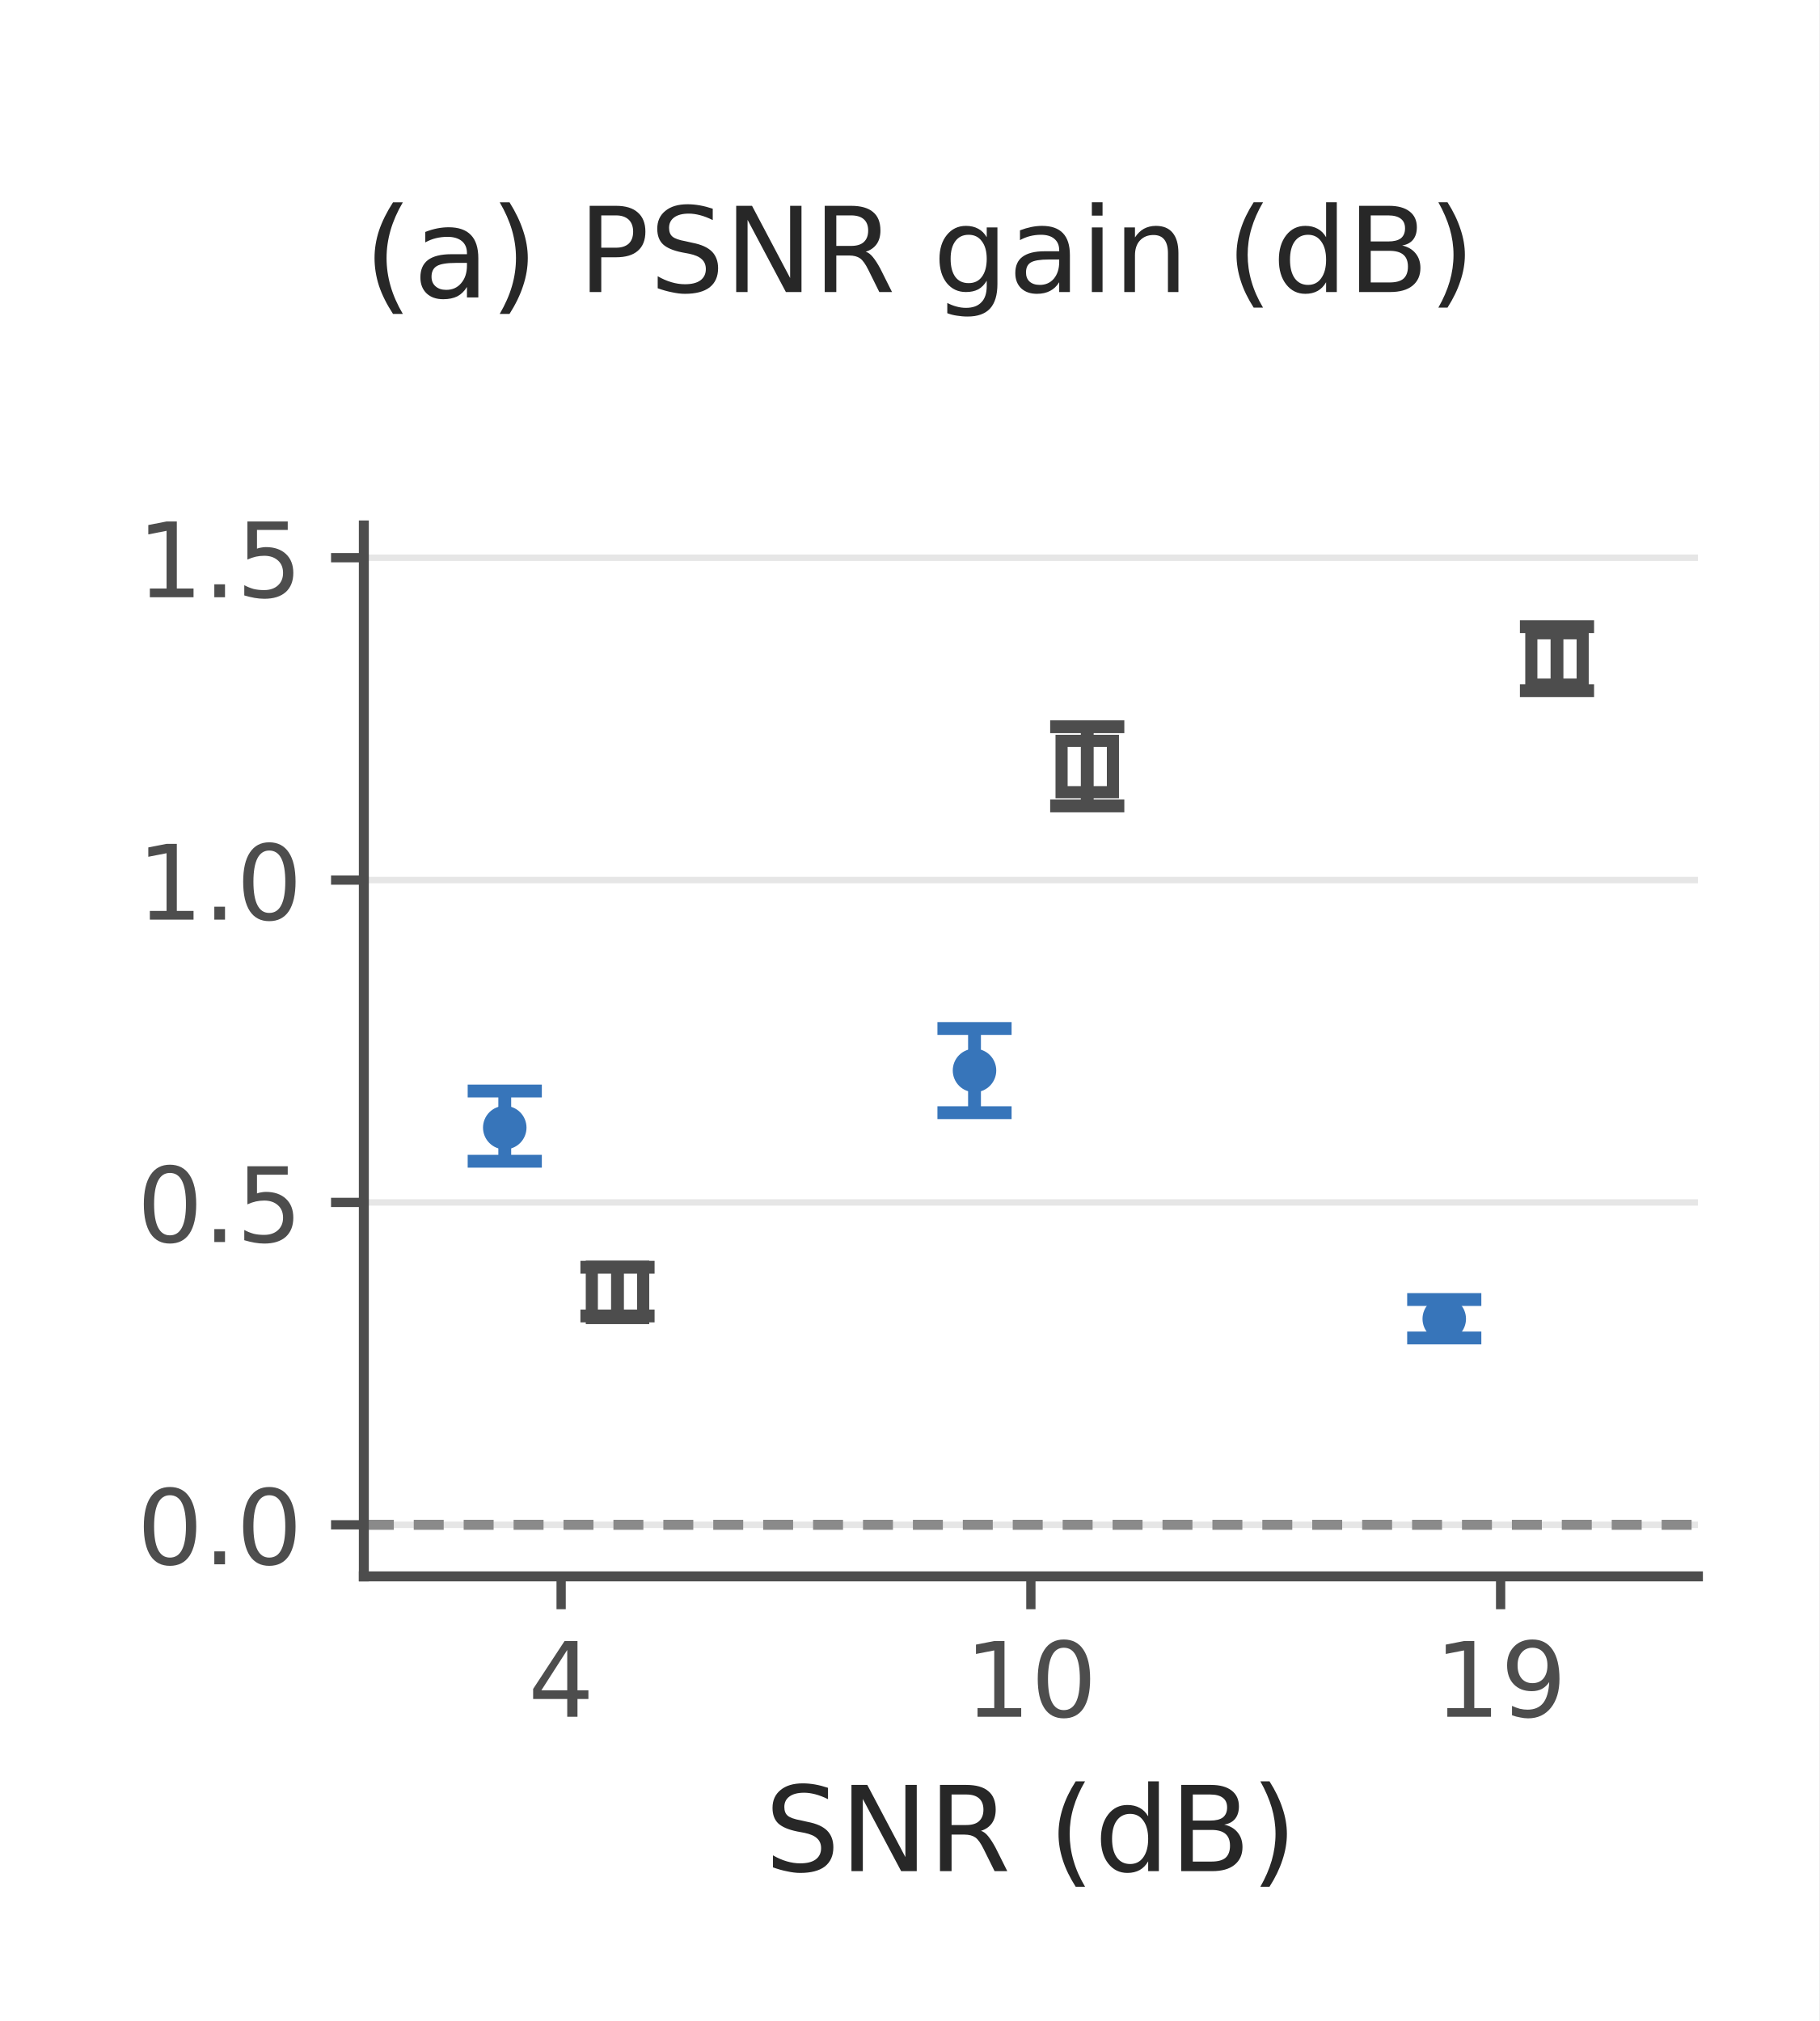
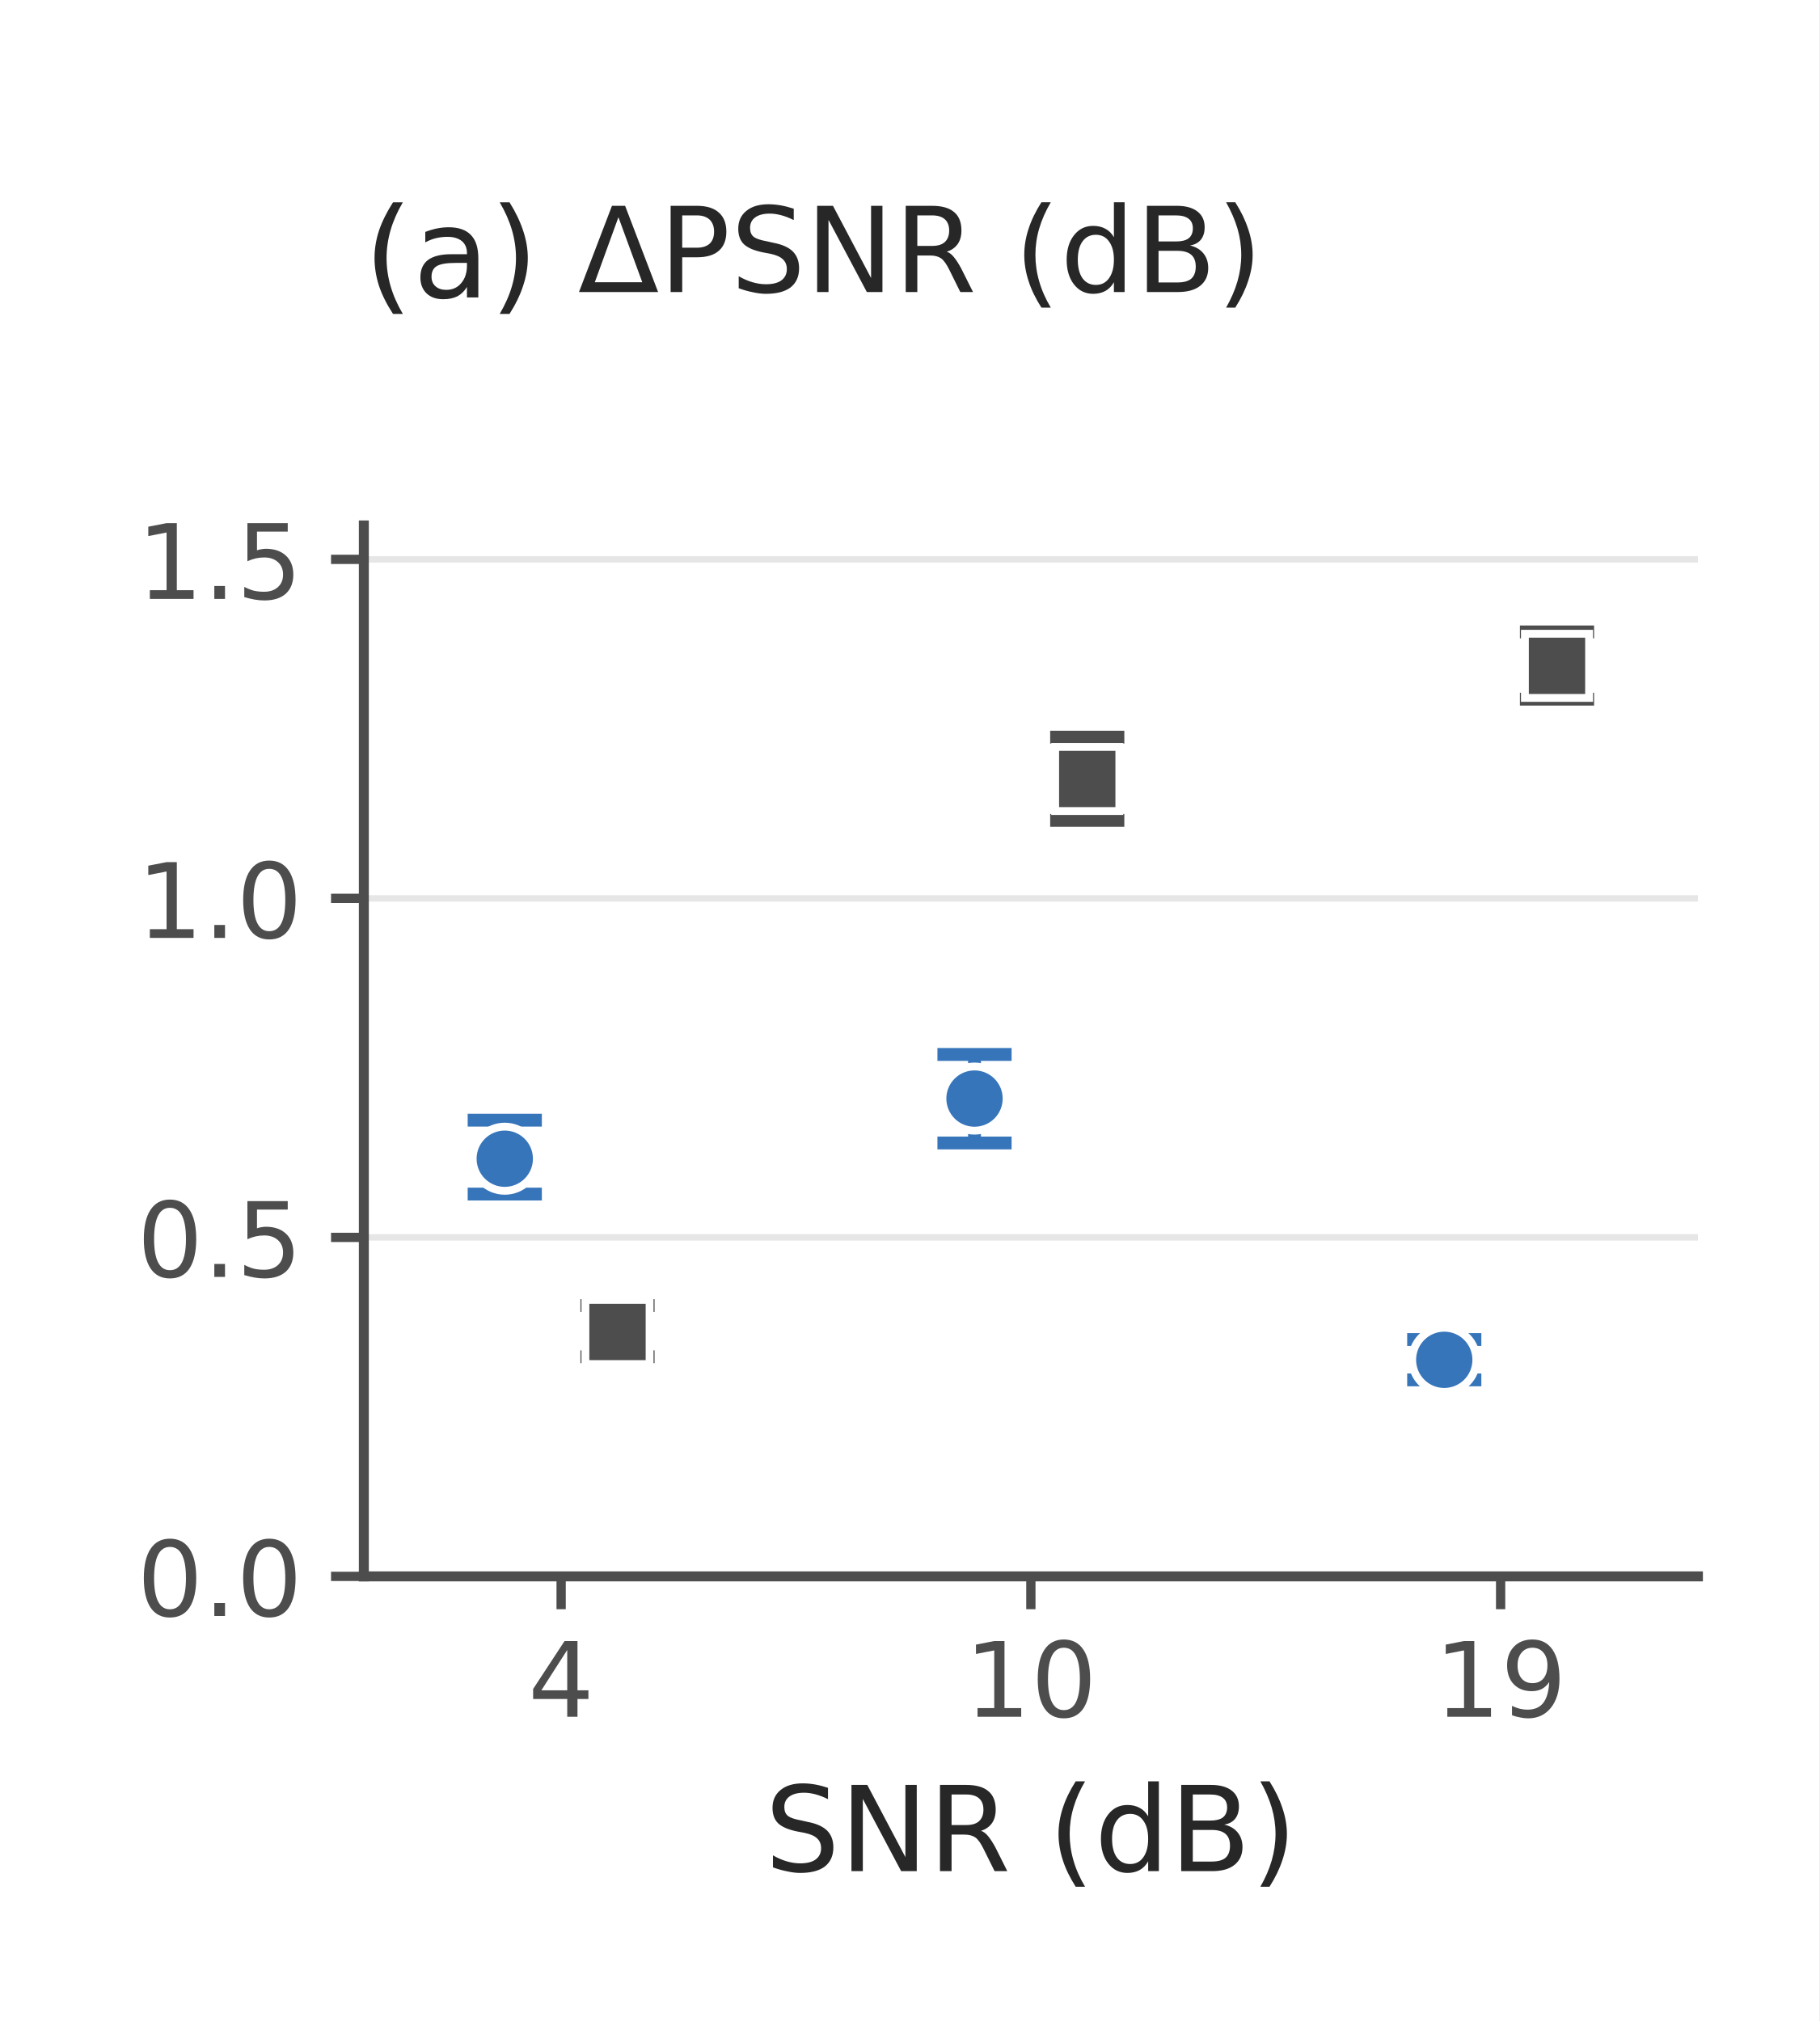
<svg xmlns="http://www.w3.org/2000/svg" xmlns:xlink="http://www.w3.org/1999/xlink" width="127.559pt" height="141.732pt" viewBox="0 0 127.559 141.732" version="1.1">
  <defs>
    <style type="text/css">*{stroke-linejoin: round; stroke-linecap: butt}</style>
  </defs>
  <g id="figure_1">
    <g id="patch_1">
      <path d="M 0 141.732 L 127.559 141.732 L 127.559 0 L 0 0 z " style="fill: #ffffff" />
    </g>
    <g id="axes_1">
      <g id="patch_2">
        <path d="M 25.512 110.551 L 119.055 110.551 L 119.055 36.85 L 25.512 36.85 z " style="fill: #ffffff" />
      </g>
      <g id="matplotlib.axis_1">
        <g id="xtick_1">
          <g id="line2d_1">
            <defs>
              <path id="md1e9a7f883" d="M 0 0 L 0 2.3 " style="stroke: #4d4d4d; stroke-width: 0.65" />
            </defs>
            <g>
              <use xlink:href="#md1e9a7f883" x="39.346" y="110.551" style="fill: #4d4d4d; stroke: #4d4d4d; stroke-width: 0.65" />
            </g>
          </g>
          <g id="text_1">
            <text style="font-size: 7.3px; font-family: 'DejaVu Sans'; text-anchor: middle; fill: #4d4d4d" x="39.346" y="120.398" transform="rotate(-0 39.34568 120.398)">4</text>
          </g>
        </g>
        <g id="xtick_2">
          <g id="line2d_2">
            <g>
              <use xlink:href="#md1e9a7f883" x="72.283" y="110.551" style="fill: #4d4d4d; stroke: #4d4d4d; stroke-width: 0.65" />
            </g>
          </g>
          <g id="text_2">
            <text style="font-size: 7.3px; font-family: 'DejaVu Sans'; text-anchor: middle; fill: #4d4d4d" x="72.283" y="120.398" transform="rotate(-0 72.28347 120.398)">10</text>
          </g>
        </g>
        <g id="xtick_3">
          <g id="line2d_3">
            <g>
              <use xlink:href="#md1e9a7f883" x="105.221" y="110.551" style="fill: #4d4d4d; stroke: #4d4d4d; stroke-width: 0.65" />
            </g>
          </g>
          <g id="text_3">
            <text style="font-size: 7.3px; font-family: 'DejaVu Sans'; text-anchor: middle; fill: #4d4d4d" x="105.221" y="120.398" transform="rotate(-0 105.2212 120.398)">19</text>
          </g>
        </g>
        <g id="text_4">
          <text style="font-size: 8.3px; font-family: 'DejaVu Sans'; text-anchor: middle; fill: #272727" x="72.283" y="131.223" transform="rotate(-0 72.28347 131.2229)">SNR (dB)</text>
        </g>
      </g>
      <g id="matplotlib.axis_2">
        <g id="ytick_1">
          <g id="line2d_4">
-             <path d="M 25.512 106.934 L 119.055 106.934 " clip-path="url(#p54e14f4648)" style="fill: none; stroke: #e6e6e6; stroke-width: 0.45; stroke-linecap: square" />
+             <path d="M 25.512 110.551 L 119.055 110.551 " clip-path="url(#p54e14f4648)" style="fill: none; stroke: #e6e6e6; stroke-width: 0.45; stroke-linecap: square" />
          </g>
          <g id="line2d_5">
            <defs>
              <path id="m43c8e24bb4" d="M 0 0 L -2.3 0 " style="stroke: #4d4d4d; stroke-width: 0.65" />
            </defs>
            <g>
-               <use xlink:href="#m43c8e24bb4" x="25.512" y="106.934" style="fill: #4d4d4d; stroke: #4d4d4d; stroke-width: 0.65" />
+               <use xlink:href="#m43c8e24bb4" x="25.512" y="110.551" style="fill: #4d4d4d; stroke: #4d4d4d; stroke-width: 0.65" />
            </g>
          </g>
          <g id="text_5">
-             <text style="font-size: 7.3px; font-family: 'DejaVu Sans'; text-anchor: end; fill: #4d4d4d" x="21.212" y="109.707" transform="rotate(-0 21.21181 109.7074)">0.0</text>
+             <text style="font-size: 7.3px; font-family: 'DejaVu Sans'; text-anchor: end; fill: #4d4d4d" x="21.212" y="113.325" transform="rotate(-0 21.21181 113.3246)">0.0</text>
          </g>
        </g>
        <g id="ytick_2">
          <g id="line2d_6">
-             <path d="M 25.512 84.326 L 119.055 84.326 " clip-path="url(#p54e14f4648)" style="fill: none; stroke: #e6e6e6; stroke-width: 0.45; stroke-linecap: square" />
+             <path d="M 25.512 86.777 L 119.055 86.777 " clip-path="url(#p54e14f4648)" style="fill: none; stroke: #e6e6e6; stroke-width: 0.45; stroke-linecap: square" />
          </g>
          <g id="line2d_7">
            <g>
-               <use xlink:href="#m43c8e24bb4" x="25.512" y="84.326" style="fill: #4d4d4d; stroke: #4d4d4d; stroke-width: 0.65" />
+               <use xlink:href="#m43c8e24bb4" x="25.512" y="86.777" style="fill: #4d4d4d; stroke: #4d4d4d; stroke-width: 0.65" />
            </g>
          </g>
          <g id="text_6">
-             <text style="font-size: 7.3px; font-family: 'DejaVu Sans'; text-anchor: end; fill: #4d4d4d" x="21.212" y="87.1" transform="rotate(-0 21.21181 87.09979)">0.5</text>
+             <text style="font-size: 7.3px; font-family: 'DejaVu Sans'; text-anchor: end; fill: #4d4d4d" x="21.212" y="89.55" transform="rotate(-0 21.21181 89.55016)">0.5</text>
          </g>
        </g>
        <g id="ytick_3">
          <g id="line2d_8">
-             <path d="M 25.512 61.719 L 119.055 61.719 " clip-path="url(#p54e14f4648)" style="fill: none; stroke: #e6e6e6; stroke-width: 0.45; stroke-linecap: square" />
+             <path d="M 25.512 63.002 L 119.055 63.002 " clip-path="url(#p54e14f4648)" style="fill: none; stroke: #e6e6e6; stroke-width: 0.45; stroke-linecap: square" />
          </g>
          <g id="line2d_9">
            <g>
-               <use xlink:href="#m43c8e24bb4" x="25.512" y="61.719" style="fill: #4d4d4d; stroke: #4d4d4d; stroke-width: 0.65" />
+               <use xlink:href="#m43c8e24bb4" x="25.512" y="63.002" style="fill: #4d4d4d; stroke: #4d4d4d; stroke-width: 0.65" />
            </g>
          </g>
          <g id="text_7">
-             <text style="font-size: 7.3px; font-family: 'DejaVu Sans'; text-anchor: end; fill: #4d4d4d" x="21.212" y="64.492" transform="rotate(-0 21.21181 64.49219)">1.0</text>
+             <text style="font-size: 7.3px; font-family: 'DejaVu Sans'; text-anchor: end; fill: #4d4d4d" x="21.212" y="65.776" transform="rotate(-0 21.21181 65.77572)">1.0</text>
          </g>
        </g>
        <g id="ytick_4">
          <g id="line2d_10">
-             <path d="M 25.512 39.111 L 119.055 39.111 " clip-path="url(#p54e14f4648)" style="fill: none; stroke: #e6e6e6; stroke-width: 0.45; stroke-linecap: square" />
+             <path d="M 25.512 39.228 L 119.055 39.228 " clip-path="url(#p54e14f4648)" style="fill: none; stroke: #e6e6e6; stroke-width: 0.45; stroke-linecap: square" />
          </g>
          <g id="line2d_11">
            <g>
-               <use xlink:href="#m43c8e24bb4" x="25.512" y="39.111" style="fill: #4d4d4d; stroke: #4d4d4d; stroke-width: 0.65" />
+               <use xlink:href="#m43c8e24bb4" x="25.512" y="39.228" style="fill: #4d4d4d; stroke: #4d4d4d; stroke-width: 0.65" />
            </g>
          </g>
          <g id="text_8">
-             <text style="font-size: 7.3px; font-family: 'DejaVu Sans'; text-anchor: end; fill: #4d4d4d" x="21.212" y="41.885" transform="rotate(-0 21.21181 41.88458)">1.5</text>
+             <text style="font-size: 7.3px; font-family: 'DejaVu Sans'; text-anchor: end; fill: #4d4d4d" x="21.212" y="42.001" transform="rotate(-0 21.21181 42.00127)">1.5</text>
          </g>
        </g>
-       </g>
-       <g id="line2d_12">
-         <path d="M 25.512 106.934 L 119.055 106.934 " clip-path="url(#p54e14f4648)" style="fill: none; stroke-dasharray: 2.1,1.4; stroke-dashoffset: 0; stroke: #8a8a8a; stroke-width: 0.7" />
      </g>
      <g id="patch_3">
        <path d="M 25.512 110.551 L 25.512 36.85 " style="fill: none; stroke: #4d4d4d; stroke-width: 0.7; stroke-linejoin: miter; stroke-linecap: square" />
      </g>
      <g id="patch_4">
        <path d="M 25.512 110.551 L 119.055 110.551 " style="fill: none; stroke: #4d4d4d; stroke-width: 0.7; stroke-linejoin: miter; stroke-linecap: square" />
      </g>
-       <g id="line2d_13">
-         <defs>
-           <path id="m14bf0b264e" d="M 0 1.8 C 0.477 1.8 0.935 1.61 1.273 1.273 C 1.61 0.935 1.8 0.477 1.8 0 C 1.8 -0.477 1.61 -0.935 1.273 -1.273 C 0.935 -1.61 0.477 -1.8 0 -1.8 C -0.477 -1.8 -0.935 -1.61 -1.273 -1.273 C -1.61 -0.935 -1.8 -0.477 -1.8 0 C -1.8 0.477 -1.61 0.935 -1.273 1.273 C -0.935 1.61 -0.477 1.8 0 1.8 z " style="stroke: #ffffff; stroke-width: 0.55" />
-         </defs>
-         <g clip-path="url(#p54e14f4648)">
-           <use xlink:href="#m14bf0b264e" x="35.393" y="79.08" style="fill: #3775ba; stroke: #ffffff; stroke-width: 0.55" />
-           <use xlink:href="#m14bf0b264e" x="68.331" y="75.071" style="fill: #3775ba; stroke: #ffffff; stroke-width: 0.55" />
-           <use xlink:href="#m14bf0b264e" x="101.269" y="92.491" style="fill: #3775ba; stroke: #ffffff; stroke-width: 0.55" />
-         </g>
+       <g id="LineCollection_1">
+         <path d="M 35.393 83.739 L 35.393 78.559 " clip-path="url(#p54e14f4648)" style="fill: none; stroke: #3775ba; stroke-width: 0.9" />
+         <path d="M 68.331 80.157 L 68.331 73.948 " clip-path="url(#p54e14f4648)" style="fill: none; stroke: #3775ba; stroke-width: 0.9" />
+         <path d="M 101.269 96.772 L 101.269 93.939 " clip-path="url(#p54e14f4648)" style="fill: none; stroke: #3775ba; stroke-width: 0.9" />
      </g>
-       <g id="line2d_14">
-         <defs>
-           <path id="mf846f3ef9d" d="M -1.8 1.8 L 1.8 1.8 L 1.8 -1.8 L -1.8 -1.8 z " style="stroke: #4d4d4d; stroke-width: 0.85; stroke-linejoin: miter" />
-         </defs>
-         <g clip-path="url(#p54e14f4648)">
-           <use xlink:href="#mf846f3ef9d" x="43.298" y="90.635" style="fill: #ffffff; stroke: #4d4d4d; stroke-width: 0.85; stroke-linejoin: miter" />
-           <use xlink:href="#mf846f3ef9d" x="76.236" y="53.755" style="fill: #ffffff; stroke: #4d4d4d; stroke-width: 0.85; stroke-linejoin: miter" />
-           <use xlink:href="#mf846f3ef9d" x="109.174" y="46.211" style="fill: #ffffff; stroke: #4d4d4d; stroke-width: 0.85; stroke-linejoin: miter" />
-         </g>
-       </g>
-       <g id="LineCollection_1">
-         <path d="M 35.393 81.438 L 35.393 76.512 " clip-path="url(#p54e14f4648)" style="fill: none; stroke: #3775ba; stroke-width: 0.9" />
-         <path d="M 68.331 78.032 L 68.331 72.127 " clip-path="url(#p54e14f4648)" style="fill: none; stroke: #3775ba; stroke-width: 0.9" />
-         <path d="M 101.269 93.831 L 101.269 91.137 " clip-path="url(#p54e14f4648)" style="fill: none; stroke: #3775ba; stroke-width: 0.9" />
-       </g>
-       <g id="line2d_15">
+       <g id="line2d_12">
        <defs>
          <path id="m596b3ba43d" d="M 2.6 0 L -2.6 -0 " style="stroke: #3775ba; stroke-width: 0.9" />
        </defs>
        <g clip-path="url(#p54e14f4648)">
-           <use xlink:href="#m596b3ba43d" x="35.393" y="81.438" style="fill: #1f77b4; stroke: #3775ba; stroke-width: 0.9" />
-           <use xlink:href="#m596b3ba43d" x="68.331" y="78.032" style="fill: #1f77b4; stroke: #3775ba; stroke-width: 0.9" />
-           <use xlink:href="#m596b3ba43d" x="101.269" y="93.831" style="fill: #1f77b4; stroke: #3775ba; stroke-width: 0.9" />
+           <use xlink:href="#m596b3ba43d" x="35.393" y="83.739" style="fill: #1f77b4; stroke: #3775ba; stroke-width: 0.9" />
+           <use xlink:href="#m596b3ba43d" x="68.331" y="80.157" style="fill: #1f77b4; stroke: #3775ba; stroke-width: 0.9" />
+           <use xlink:href="#m596b3ba43d" x="101.269" y="96.772" style="fill: #1f77b4; stroke: #3775ba; stroke-width: 0.9" />
        </g>
      </g>
-       <g id="line2d_16">
+       <g id="line2d_13">
        <g clip-path="url(#p54e14f4648)">
-           <use xlink:href="#m596b3ba43d" x="35.393" y="76.512" style="fill: #1f77b4; stroke: #3775ba; stroke-width: 0.9" />
-           <use xlink:href="#m596b3ba43d" x="68.331" y="72.127" style="fill: #1f77b4; stroke: #3775ba; stroke-width: 0.9" />
-           <use xlink:href="#m596b3ba43d" x="101.269" y="91.137" style="fill: #1f77b4; stroke: #3775ba; stroke-width: 0.9" />
+           <use xlink:href="#m596b3ba43d" x="35.393" y="78.559" style="fill: #1f77b4; stroke: #3775ba; stroke-width: 0.9" />
+           <use xlink:href="#m596b3ba43d" x="68.331" y="73.948" style="fill: #1f77b4; stroke: #3775ba; stroke-width: 0.9" />
+           <use xlink:href="#m596b3ba43d" x="101.269" y="93.939" style="fill: #1f77b4; stroke: #3775ba; stroke-width: 0.9" />
        </g>
      </g>
      <g id="LineCollection_2">
-         <path d="M 43.298 92.287 L 43.298 88.873 " clip-path="url(#p54e14f4648)" style="fill: none; stroke: #4d4d4d; stroke-width: 0.9" />
-         <path d="M 76.236 56.517 L 76.236 50.966 " clip-path="url(#p54e14f4648)" style="fill: none; stroke: #4d4d4d; stroke-width: 0.9" />
-         <path d="M 109.174 48.435 L 109.174 43.949 " clip-path="url(#p54e14f4648)" style="fill: none; stroke: #4d4d4d; stroke-width: 0.9" />
+         <path d="M 43.298 95.149 L 43.298 91.558 " clip-path="url(#p54e14f4648)" style="fill: none; stroke: #4d4d4d; stroke-width: 0.9" />
+         <path d="M 76.236 57.532 L 76.236 51.695 " clip-path="url(#p54e14f4648)" style="fill: none; stroke: #4d4d4d; stroke-width: 0.9" />
+         <path d="M 109.174 49.033 L 109.174 44.316 " clip-path="url(#p54e14f4648)" style="fill: none; stroke: #4d4d4d; stroke-width: 0.9" />
      </g>
-       <g id="line2d_17">
+       <g id="line2d_14">
        <defs>
          <path id="m37f446c402" d="M 2.6 0 L -2.6 -0 " style="stroke: #4d4d4d; stroke-width: 0.9" />
        </defs>
        <g clip-path="url(#p54e14f4648)">
-           <use xlink:href="#m37f446c402" x="43.298" y="92.287" style="fill: #1f77b4; stroke: #4d4d4d; stroke-width: 0.9" />
-           <use xlink:href="#m37f446c402" x="76.236" y="56.517" style="fill: #1f77b4; stroke: #4d4d4d; stroke-width: 0.9" />
-           <use xlink:href="#m37f446c402" x="109.174" y="48.435" style="fill: #1f77b4; stroke: #4d4d4d; stroke-width: 0.9" />
+           <use xlink:href="#m37f446c402" x="43.298" y="95.149" style="fill: #1f77b4; stroke: #4d4d4d; stroke-width: 0.9" />
+           <use xlink:href="#m37f446c402" x="76.236" y="57.532" style="fill: #1f77b4; stroke: #4d4d4d; stroke-width: 0.9" />
+           <use xlink:href="#m37f446c402" x="109.174" y="49.033" style="fill: #1f77b4; stroke: #4d4d4d; stroke-width: 0.9" />
        </g>
      </g>
-       <g id="line2d_18">
+       <g id="line2d_15">
        <g clip-path="url(#p54e14f4648)">
-           <use xlink:href="#m37f446c402" x="43.298" y="88.873" style="fill: #1f77b4; stroke: #4d4d4d; stroke-width: 0.9" />
-           <use xlink:href="#m37f446c402" x="76.236" y="50.966" style="fill: #1f77b4; stroke: #4d4d4d; stroke-width: 0.9" />
-           <use xlink:href="#m37f446c402" x="109.174" y="43.949" style="fill: #1f77b4; stroke: #4d4d4d; stroke-width: 0.9" />
+           <use xlink:href="#m37f446c402" x="43.298" y="91.558" style="fill: #1f77b4; stroke: #4d4d4d; stroke-width: 0.9" />
+           <use xlink:href="#m37f446c402" x="76.236" y="51.695" style="fill: #1f77b4; stroke: #4d4d4d; stroke-width: 0.9" />
+           <use xlink:href="#m37f446c402" x="109.174" y="44.316" style="fill: #1f77b4; stroke: #4d4d4d; stroke-width: 0.9" />
+         </g>
+       </g>
+       <g id="line2d_16">
+         <defs>
+           <path id="m33fe1cafd8" d="M 0 2.25 C 0.597 2.25 1.169 2.013 1.591 1.591 C 2.013 1.169 2.25 0.597 2.25 0 C 2.25 -0.597 2.013 -1.169 1.591 -1.591 C 1.169 -2.013 0.597 -2.25 0 -2.25 C -0.597 -2.25 -1.169 -2.013 -1.591 -1.591 C -2.013 -1.169 -2.25 -0.597 -2.25 0 C -2.25 0.597 -2.013 1.169 -1.591 1.591 C -1.169 2.013 -0.597 2.25 0 2.25 z " style="stroke: #ffffff; stroke-width: 0.55" />
+         </defs>
+         <g clip-path="url(#p54e14f4648)">
+           <use xlink:href="#m33fe1cafd8" x="35.393" y="81.26" style="fill: #3775ba; stroke: #ffffff; stroke-width: 0.55" />
+           <use xlink:href="#m33fe1cafd8" x="68.331" y="77.043" style="fill: #3775ba; stroke: #ffffff; stroke-width: 0.55" />
+           <use xlink:href="#m33fe1cafd8" x="101.269" y="95.363" style="fill: #3775ba; stroke: #ffffff; stroke-width: 0.55" />
+         </g>
+       </g>
+       <g id="line2d_17">
+         <defs>
+           <path id="m00179359c9" d="M -2.25 2.25 L 2.25 2.25 L 2.25 -2.25 L -2.25 -2.25 z " style="stroke: #ffffff; stroke-width: 0.55; stroke-linejoin: miter" />
+         </defs>
+         <g clip-path="url(#p54e14f4648)">
+           <use xlink:href="#m00179359c9" x="43.298" y="93.411" style="fill: #4d4d4d; stroke: #ffffff; stroke-width: 0.55; stroke-linejoin: miter" />
+           <use xlink:href="#m00179359c9" x="76.236" y="54.628" style="fill: #4d4d4d; stroke: #ffffff; stroke-width: 0.55; stroke-linejoin: miter" />
+           <use xlink:href="#m00179359c9" x="109.174" y="46.694" style="fill: #4d4d4d; stroke: #ffffff; stroke-width: 0.55; stroke-linejoin: miter" />
        </g>
      </g>
    </g>
    <g id="text_9">
      <text style="font-size: 8.8px; font-family: 'DejaVu Sans'; text-anchor: start; fill: #272727" x="25.512" y="20.86" transform="rotate(-0 25.51181 20.85985)">(a)</text>
    </g>
    <g id="text_10">
-       <text style="font-size: 8.3px; font-family: 'DejaVu Sans'; text-anchor: start; fill: #272727" x="40.535" y="20.48" transform="rotate(-0 40.53543 20.47993)">PSNR gain (dB)</text>
+       <text style="font-size: 8.3px; font-family: 'DejaVu Sans'; text-anchor: start; fill: #272727" x="40.535" y="20.48" transform="rotate(-0 40.53543 20.47993)">ΔPSNR (dB)</text>
    </g>
  </g>
  <defs>
    <clipPath id="p54e14f4648">
      <rect x="25.512" y="36.85" width="93.543" height="73.701" />
    </clipPath>
  </defs>
</svg>
